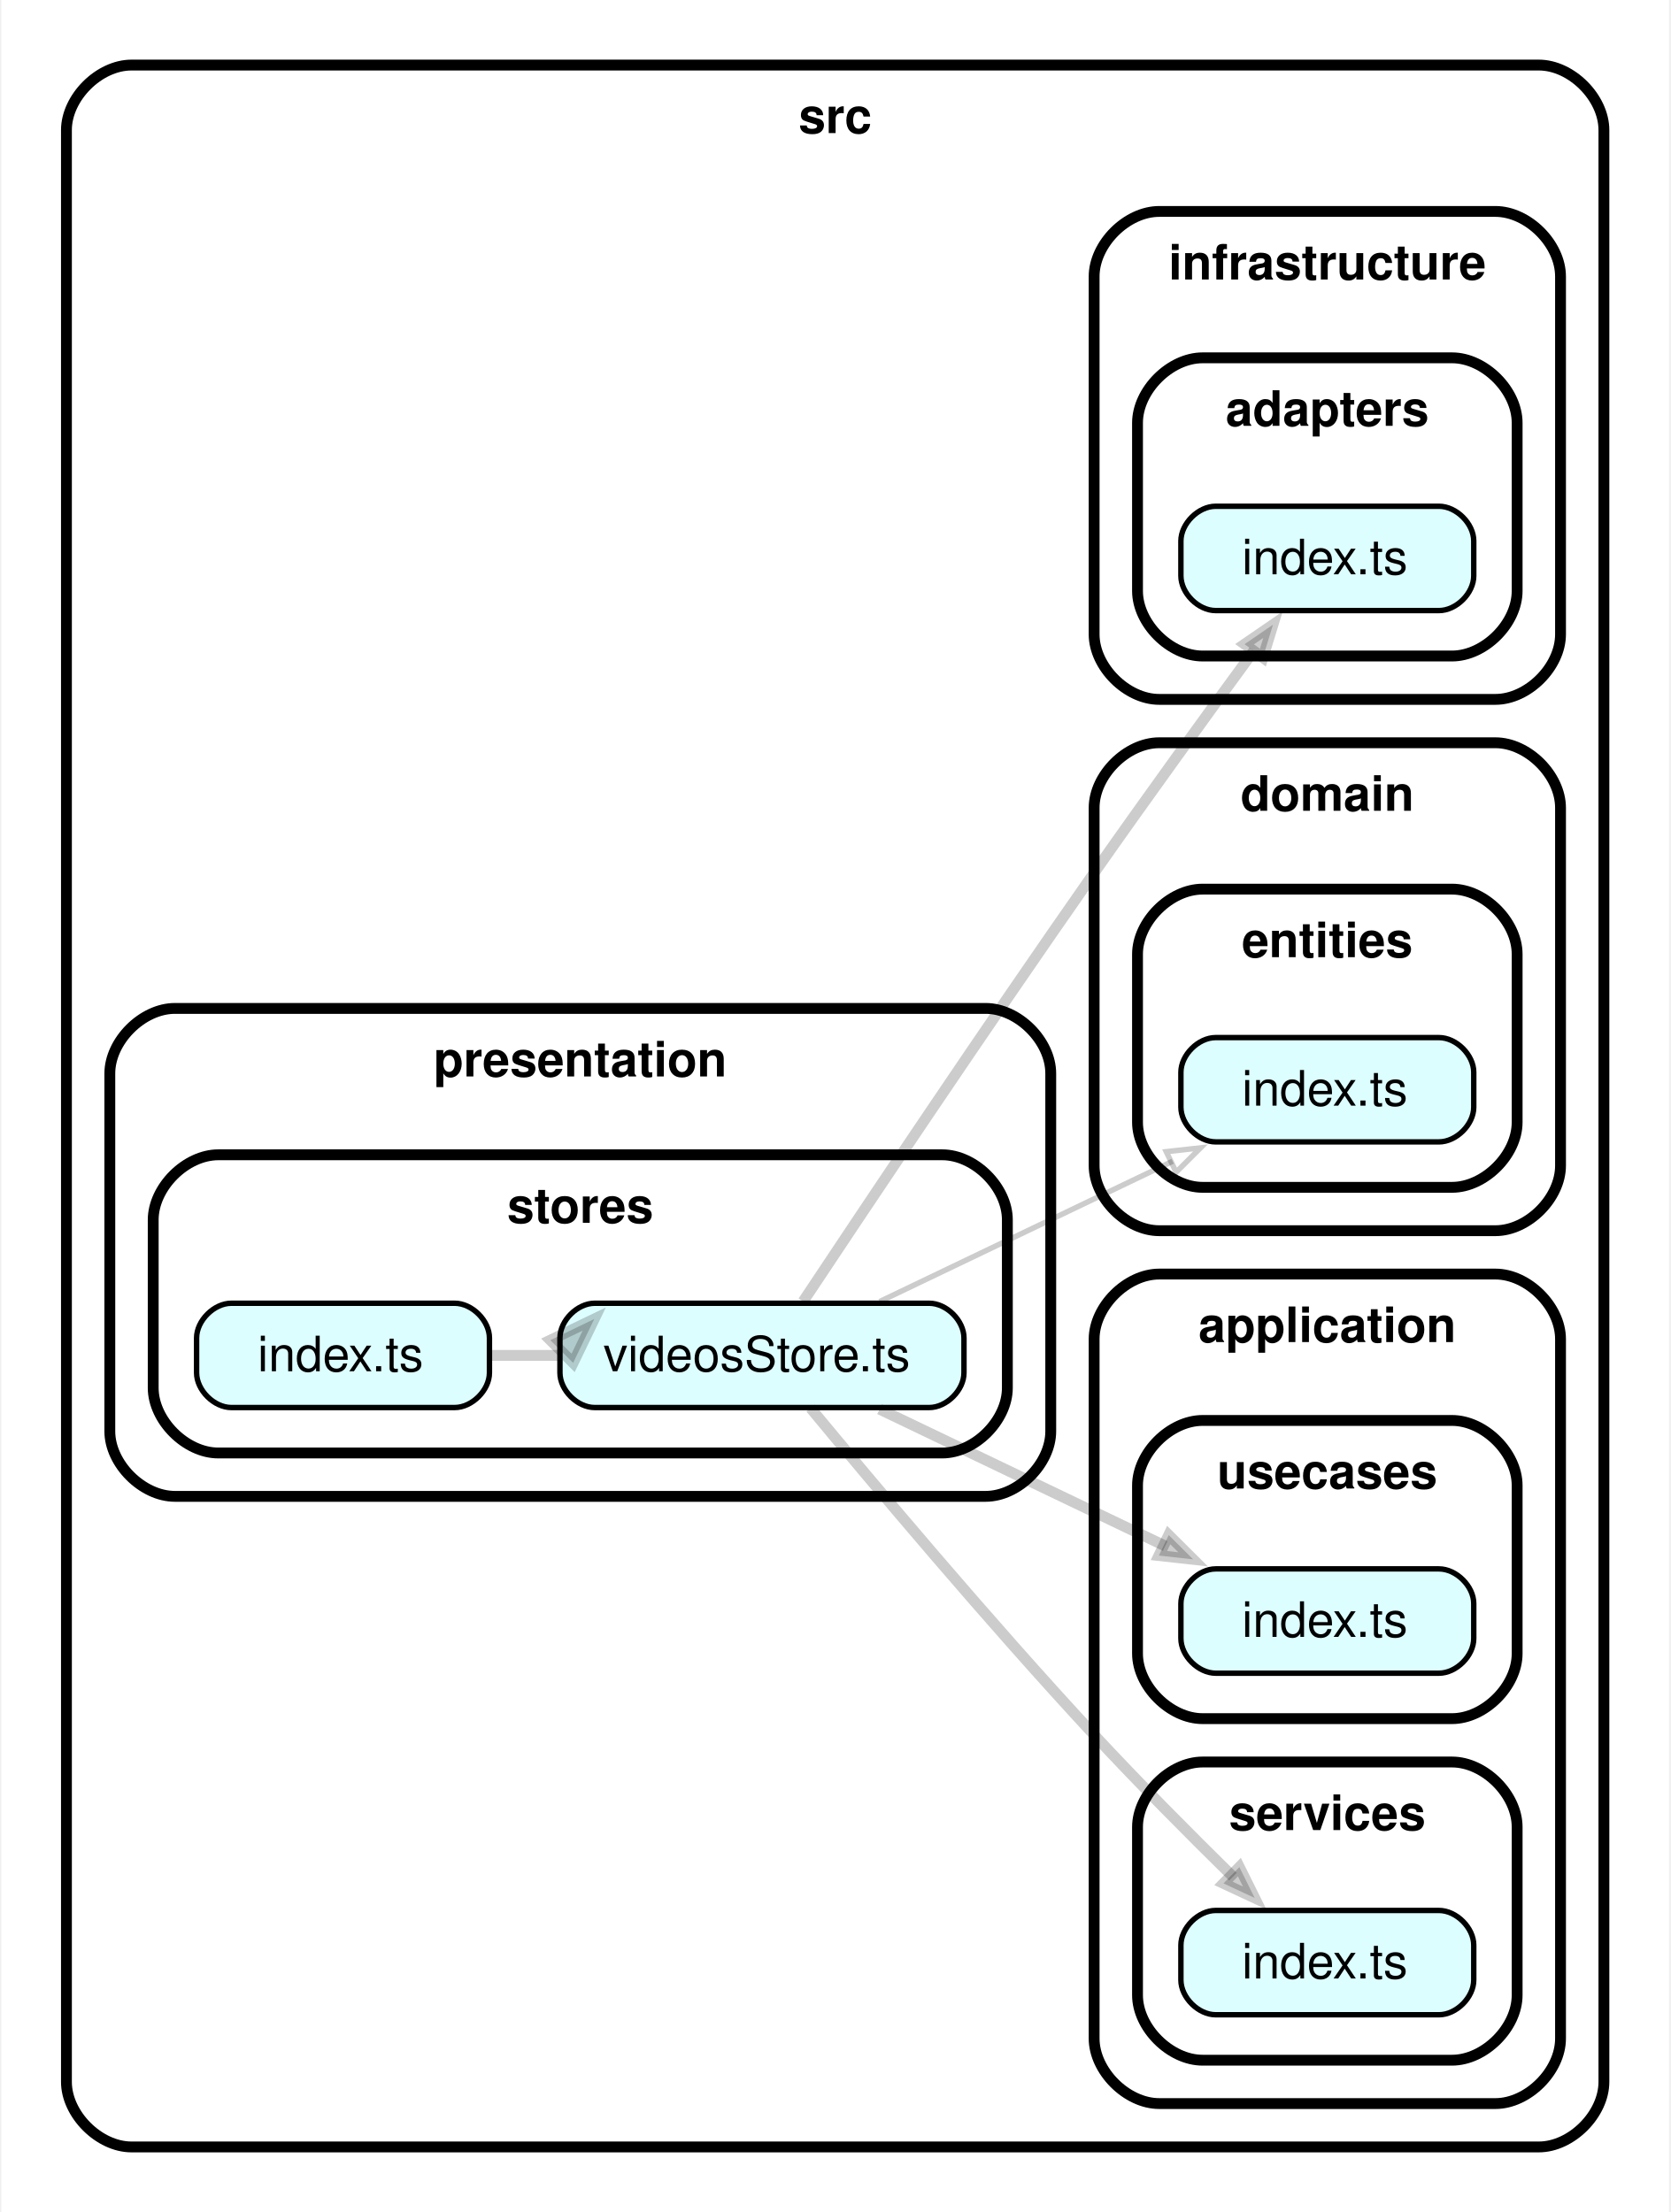
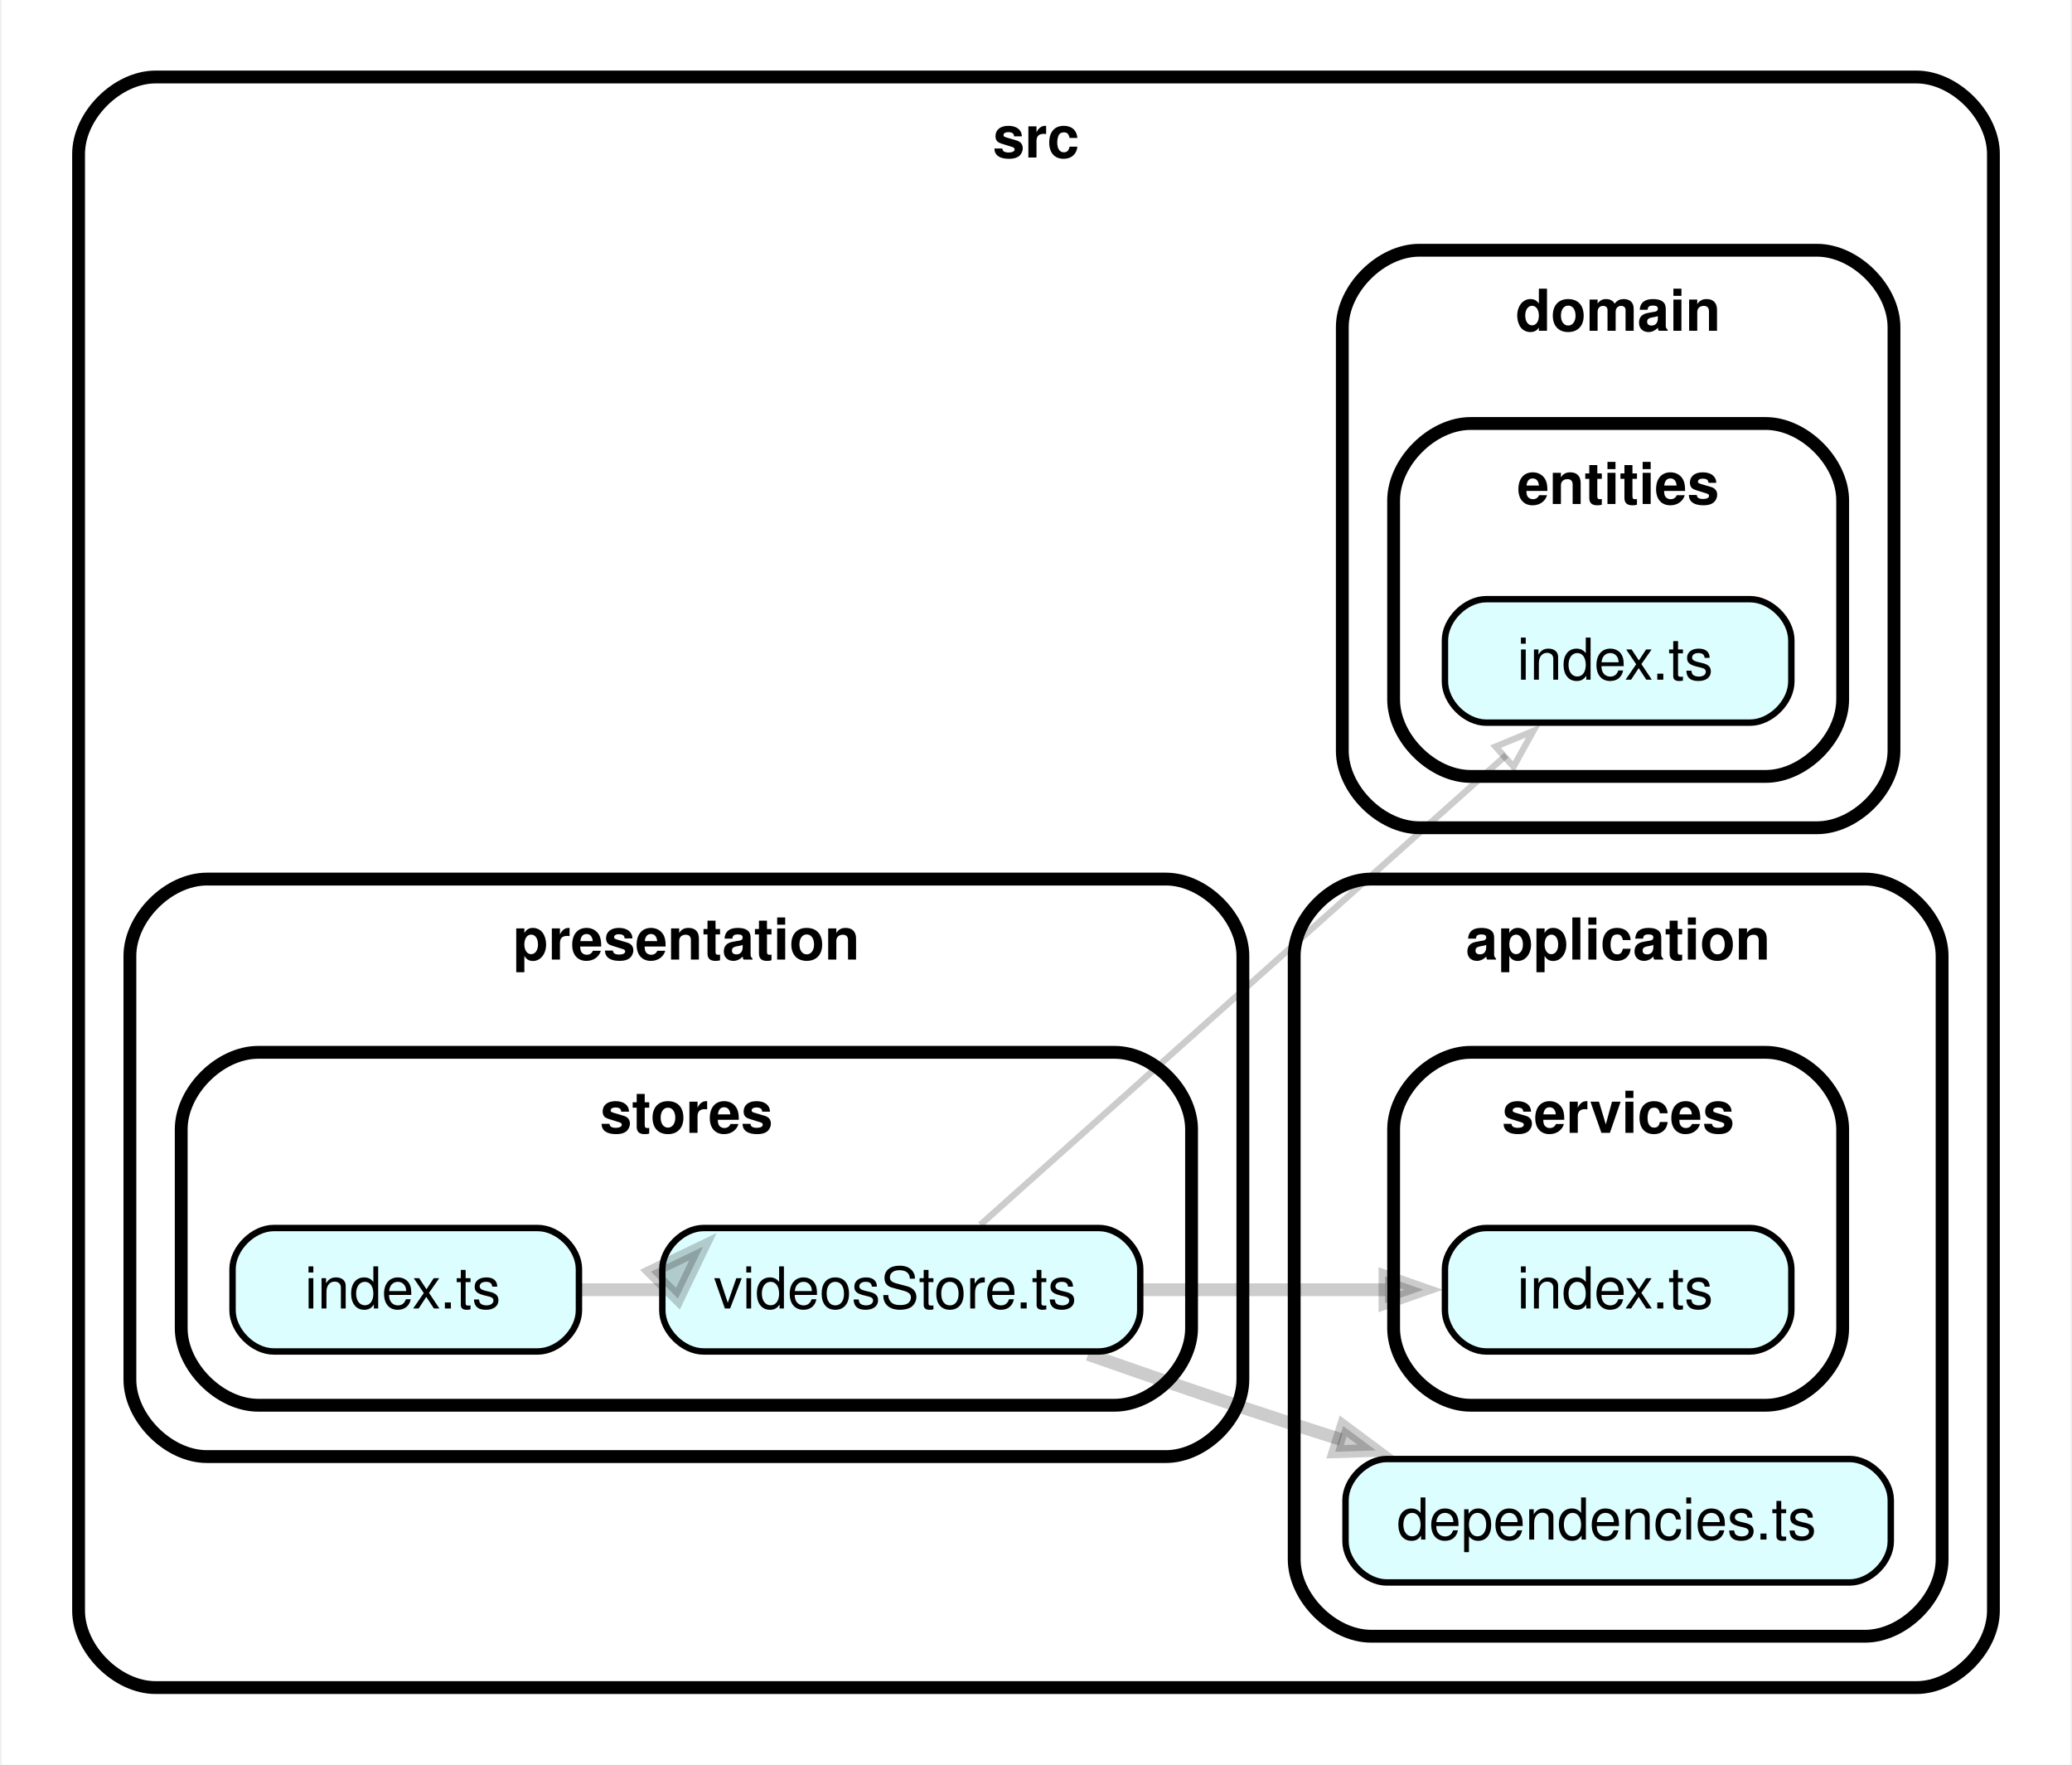
- <svg xmlns="http://www.w3.org/2000/svg" xmlns:xlink="http://www.w3.org/1999/xlink" width="308pt" height="408pt" viewBox="0.00 0.00 307.50 408.00">
-   <g id="graph0" class="graph" transform="scale(1 1) rotate(0) translate(4 404)">
-     <polygon fill="white" stroke="none" points="-4,4 -4,-404 303.5,-404 303.5,4 -4,4" />
+ <svg xmlns="http://www.w3.org/2000/svg" xmlns:xlink="http://www.w3.org/1999/xlink" width="323pt" height="275pt" viewBox="0.00 0.00 322.50 275.00">
+   <g id="graph0" class="graph" transform="scale(1 1) rotate(0) translate(4 271)">
+     <polygon fill="white" stroke="none" points="-4,4 -4,-271 318.5,-271 318.5,4 -4,4" />
    <g id="clust1" class="cluster">
-       <path fill="#ffffff" stroke="black" stroke-width="2" d="M20,-8C20,-8 279.5,-8 279.5,-8 285.5,-8 291.5,-14 291.5,-20 291.5,-20 291.5,-380 291.5,-380 291.5,-386 285.5,-392 279.5,-392 279.5,-392 20,-392 20,-392 14,-392 8,-386 8,-380 8,-380 8,-20 8,-20 8,-14 14,-8 20,-8" />
-       <text text-anchor="middle" x="149.75" y="-379.45" font-family="Helvetica,sans-Serif" font-weight="bold" font-size="9.00">src</text>
+       <path fill="#ffffff" stroke="black" stroke-width="2" d="M20,-8C20,-8 294.5,-8 294.5,-8 300.5,-8 306.5,-14 306.5,-20 306.5,-20 306.5,-247 306.5,-247 306.5,-253 300.5,-259 294.5,-259 294.5,-259 20,-259 20,-259 14,-259 8,-253 8,-247 8,-247 8,-20 8,-20 8,-14 14,-8 20,-8" />
+       <text text-anchor="middle" x="157.25" y="-246.45" font-family="Helvetica,sans-Serif" font-weight="bold" font-size="9.00">src</text>
    </g>
    <g id="clust2" class="cluster">
-       <path fill="#ffffff" stroke="black" stroke-width="2" d="M209.5,-16C209.5,-16 271.5,-16 271.5,-16 277.5,-16 283.5,-22 283.5,-28 283.5,-28 283.5,-157 283.5,-157 283.5,-163 277.5,-169 271.5,-169 271.5,-169 209.5,-169 209.5,-169 203.5,-169 197.5,-163 197.5,-157 197.5,-157 197.5,-28 197.5,-28 197.5,-22 203.5,-16 209.5,-16" />
-       <text text-anchor="middle" x="240.5" y="-156.45" font-family="Helvetica,sans-Serif" font-weight="bold" font-size="9.00">application</text>
+       <path fill="#ffffff" stroke="black" stroke-width="2" d="M209.5,-16C209.5,-16 286.5,-16 286.5,-16 292.5,-16 298.5,-22 298.5,-28 298.5,-28 298.5,-122 298.5,-122 298.5,-128 292.5,-134 286.5,-134 286.5,-134 209.5,-134 209.5,-134 203.5,-134 197.5,-128 197.5,-122 197.5,-122 197.5,-28 197.5,-28 197.5,-22 203.5,-16 209.5,-16" />
+       <text text-anchor="middle" x="248" y="-121.45" font-family="Helvetica,sans-Serif" font-weight="bold" font-size="9.00">application</text>
+     </g>
+     <g id="clust3" class="cluster">
+       <path fill="#ffffff" stroke="black" stroke-width="2" d="M225,-52C225,-52 271,-52 271,-52 277,-52 283,-58 283,-64 283,-64 283,-95 283,-95 283,-101 277,-107 271,-107 271,-107 225,-107 225,-107 219,-107 213,-101 213,-95 213,-95 213,-64 213,-64 213,-58 219,-52 225,-52" />
+       <text text-anchor="middle" x="248" y="-94.45" font-family="Helvetica,sans-Serif" font-weight="bold" font-size="9.00">services</text>
    </g>
    <g id="clust4" class="cluster">
-       <path fill="#ffffff" stroke="black" stroke-width="2" d="M217.5,-87C217.5,-87 263.5,-87 263.5,-87 269.5,-87 275.5,-93 275.5,-99 275.5,-99 275.5,-130 275.5,-130 275.5,-136 269.5,-142 263.5,-142 263.5,-142 217.5,-142 217.5,-142 211.5,-142 205.5,-136 205.5,-130 205.5,-130 205.5,-99 205.5,-99 205.5,-93 211.5,-87 217.5,-87" />
-       <text text-anchor="middle" x="240.5" y="-129.45" font-family="Helvetica,sans-Serif" font-weight="bold" font-size="9.00">usecases</text>
-     </g>
-     <g id="clust3" class="cluster">
-       <path fill="#ffffff" stroke="black" stroke-width="2" d="M217.5,-24C217.5,-24 263.5,-24 263.5,-24 269.5,-24 275.5,-30 275.5,-36 275.5,-36 275.5,-67 275.5,-67 275.5,-73 269.5,-79 263.5,-79 263.5,-79 217.5,-79 217.5,-79 211.5,-79 205.5,-73 205.5,-67 205.5,-67 205.5,-36 205.5,-36 205.5,-30 211.5,-24 217.5,-24" />
-       <text text-anchor="middle" x="240.5" y="-66.45" font-family="Helvetica,sans-Serif" font-weight="bold" font-size="9.00">services</text>
+       <path fill="#ffffff" stroke="black" stroke-width="2" d="M217,-142C217,-142 279,-142 279,-142 285,-142 291,-148 291,-154 291,-154 291,-220 291,-220 291,-226 285,-232 279,-232 279,-232 217,-232 217,-232 211,-232 205,-226 205,-220 205,-220 205,-154 205,-154 205,-148 211,-142 217,-142" />
+       <text text-anchor="middle" x="248" y="-219.45" font-family="Helvetica,sans-Serif" font-weight="bold" font-size="9.00">domain</text>
    </g>
    <g id="clust5" class="cluster">
-       <path fill="#ffffff" stroke="black" stroke-width="2" d="M209.5,-177C209.5,-177 271.5,-177 271.5,-177 277.5,-177 283.5,-183 283.5,-189 283.5,-189 283.5,-255 283.5,-255 283.5,-261 277.5,-267 271.5,-267 271.5,-267 209.5,-267 209.5,-267 203.5,-267 197.5,-261 197.5,-255 197.5,-255 197.5,-189 197.5,-189 197.5,-183 203.5,-177 209.5,-177" />
-       <text text-anchor="middle" x="240.5" y="-254.45" font-family="Helvetica,sans-Serif" font-weight="bold" font-size="9.00">domain</text>
+       <path fill="#ffffff" stroke="black" stroke-width="2" d="M225,-150C225,-150 271,-150 271,-150 277,-150 283,-156 283,-162 283,-162 283,-193 283,-193 283,-199 277,-205 271,-205 271,-205 225,-205 225,-205 219,-205 213,-199 213,-193 213,-193 213,-162 213,-162 213,-156 219,-150 225,-150" />
+       <text text-anchor="middle" x="248" y="-192.45" font-family="Helvetica,sans-Serif" font-weight="bold" font-size="9.00">entities</text>
    </g>
    <g id="clust6" class="cluster">
-       <path fill="#ffffff" stroke="black" stroke-width="2" d="M217.5,-185C217.5,-185 263.5,-185 263.5,-185 269.5,-185 275.5,-191 275.5,-197 275.5,-197 275.5,-228 275.5,-228 275.5,-234 269.5,-240 263.5,-240 263.5,-240 217.5,-240 217.5,-240 211.5,-240 205.5,-234 205.5,-228 205.5,-228 205.5,-197 205.5,-197 205.5,-191 211.5,-185 217.5,-185" />
-       <text text-anchor="middle" x="240.5" y="-227.45" font-family="Helvetica,sans-Serif" font-weight="bold" font-size="9.00">entities</text>
+       <path fill="#ffffff" stroke="black" stroke-width="2" d="M28,-44C28,-44 177.5,-44 177.5,-44 183.5,-44 189.5,-50 189.5,-56 189.5,-56 189.5,-122 189.5,-122 189.5,-128 183.5,-134 177.5,-134 177.5,-134 28,-134 28,-134 22,-134 16,-128 16,-122 16,-122 16,-56 16,-56 16,-50 22,-44 28,-44" />
+       <text text-anchor="middle" x="102.75" y="-121.45" font-family="Helvetica,sans-Serif" font-weight="bold" font-size="9.00">presentation</text>
    </g>
    <g id="clust7" class="cluster">
-       <path fill="#ffffff" stroke="black" stroke-width="2" d="M209.5,-275C209.5,-275 271.5,-275 271.5,-275 277.5,-275 283.5,-281 283.5,-287 283.5,-287 283.5,-353 283.5,-353 283.5,-359 277.5,-365 271.5,-365 271.5,-365 209.5,-365 209.5,-365 203.5,-365 197.5,-359 197.5,-353 197.5,-353 197.5,-287 197.5,-287 197.5,-281 203.5,-275 209.5,-275" />
-       <text text-anchor="middle" x="240.5" y="-352.45" font-family="Helvetica,sans-Serif" font-weight="bold" font-size="9.00">infrastructure</text>
-     </g>
-     <g id="clust8" class="cluster">
-       <path fill="#ffffff" stroke="black" stroke-width="2" d="M217.5,-283C217.5,-283 263.5,-283 263.5,-283 269.5,-283 275.5,-289 275.5,-295 275.5,-295 275.5,-326 275.5,-326 275.5,-332 269.5,-338 263.5,-338 263.5,-338 217.5,-338 217.5,-338 211.5,-338 205.5,-332 205.5,-326 205.5,-326 205.5,-295 205.5,-295 205.5,-289 211.5,-283 217.5,-283" />
-       <text text-anchor="middle" x="240.5" y="-325.45" font-family="Helvetica,sans-Serif" font-weight="bold" font-size="9.00">adapters</text>
-     </g>
-     <g id="clust9" class="cluster">
-       <path fill="#ffffff" stroke="black" stroke-width="2" d="M28,-128C28,-128 177.5,-128 177.5,-128 183.5,-128 189.5,-134 189.5,-140 189.5,-140 189.5,-206 189.5,-206 189.5,-212 183.5,-218 177.5,-218 177.5,-218 28,-218 28,-218 22,-218 16,-212 16,-206 16,-206 16,-140 16,-140 16,-134 22,-128 28,-128" />
-       <text text-anchor="middle" x="102.75" y="-205.45" font-family="Helvetica,sans-Serif" font-weight="bold" font-size="9.00">presentation</text>
-     </g>
-     <g id="clust10" class="cluster">
-       <path fill="#ffffff" stroke="black" stroke-width="2" d="M36,-136C36,-136 169.5,-136 169.5,-136 175.5,-136 181.5,-142 181.5,-148 181.5,-148 181.5,-179 181.5,-179 181.5,-185 175.5,-191 169.5,-191 169.5,-191 36,-191 36,-191 30,-191 24,-185 24,-179 24,-179 24,-148 24,-148 24,-142 30,-136 36,-136" />
-       <text text-anchor="middle" x="102.75" y="-178.45" font-family="Helvetica,sans-Serif" font-weight="bold" font-size="9.00">stores</text>
+       <path fill="#ffffff" stroke="black" stroke-width="2" d="M36,-52C36,-52 169.5,-52 169.5,-52 175.5,-52 181.5,-58 181.5,-64 181.5,-64 181.5,-95 181.5,-95 181.5,-101 175.5,-107 169.5,-107 169.5,-107 36,-107 36,-107 30,-107 24,-101 24,-95 24,-95 24,-64 24,-64 24,-58 30,-52 36,-52" />
+       <text text-anchor="middle" x="102.75" y="-94.45" font-family="Helvetica,sans-Serif" font-weight="bold" font-size="9.00">stores</text>
    </g>
    <g id="node1" class="node">
      <g id="a_node1">
-         <a xlink:href="src/application/services/index.ts" xlink:title="index.ts">
-           <path fill="#ddfeff" stroke="black" d="M261.08,-51.62C261.08,-51.62 219.92,-51.62 219.92,-51.62 216.71,-51.62 213.5,-48.42 213.5,-45.21 213.5,-45.21 213.5,-38.79 213.5,-38.79 213.5,-35.58 216.71,-32.38 219.92,-32.38 219.92,-32.38 261.08,-32.38 261.08,-32.38 264.29,-32.38 267.5,-35.58 267.5,-38.79 267.5,-38.79 267.5,-45.21 267.5,-45.21 267.5,-48.42 264.29,-51.62 261.08,-51.62" />
-           <text text-anchor="start" x="224.75" y="-39.08" font-family="Helvetica,sans-Serif" font-size="9.00">index.ts</text>
+         <a xlink:href="src/application/dependencies.ts" xlink:title="dependencies.ts">
+           <path fill="#ddfeff" stroke="black" d="M284.08,-43.62C284.08,-43.62 211.92,-43.62 211.92,-43.62 208.71,-43.62 205.5,-40.42 205.5,-37.21 205.5,-37.21 205.5,-30.79 205.5,-30.79 205.5,-27.58 208.71,-24.38 211.92,-24.38 211.92,-24.38 284.08,-24.38 284.08,-24.38 287.29,-24.38 290.5,-27.58 290.5,-30.79 290.5,-30.79 290.5,-37.21 290.5,-37.21 290.5,-40.42 287.29,-43.62 284.08,-43.62" />
+           <text text-anchor="start" x="213.5" y="-31.07" font-family="Helvetica,sans-Serif" font-size="9.00">dependencies.ts</text>
        </a>
      </g>
    </g>
    <g id="node2" class="node">
      <g id="a_node2">
-         <a xlink:href="src/application/usecases/index.ts" xlink:title="index.ts">
-           <path fill="#ddfeff" stroke="black" d="M261.08,-114.62C261.08,-114.62 219.92,-114.62 219.92,-114.62 216.71,-114.62 213.5,-111.42 213.5,-108.21 213.5,-108.21 213.5,-101.79 213.5,-101.79 213.5,-98.58 216.71,-95.38 219.92,-95.38 219.92,-95.38 261.08,-95.38 261.08,-95.38 264.29,-95.38 267.5,-98.58 267.5,-101.79 267.5,-101.79 267.5,-108.21 267.5,-108.21 267.5,-111.42 264.29,-114.62 261.08,-114.62" />
-           <text text-anchor="start" x="224.75" y="-102.08" font-family="Helvetica,sans-Serif" font-size="9.00">index.ts</text>
+         <a xlink:href="src/application/services/index.ts" xlink:title="index.ts">
+           <path fill="#ddfeff" stroke="black" d="M268.58,-79.62C268.58,-79.62 227.42,-79.62 227.42,-79.62 224.21,-79.62 221,-76.42 221,-73.21 221,-73.21 221,-66.79 221,-66.79 221,-63.58 224.21,-60.38 227.42,-60.38 227.42,-60.38 268.58,-60.38 268.58,-60.38 271.79,-60.38 275,-63.58 275,-66.79 275,-66.79 275,-73.21 275,-73.21 275,-76.42 271.79,-79.62 268.58,-79.62" />
+           <text text-anchor="start" x="232.25" y="-67.08" font-family="Helvetica,sans-Serif" font-size="9.00">index.ts</text>
        </a>
      </g>
    </g>
    <g id="node3" class="node">
      <g id="a_node3">
        <a xlink:href="src/domain/entities/index.ts" xlink:title="index.ts">
-           <path fill="#ddfeff" stroke="black" d="M261.08,-212.62C261.08,-212.62 219.92,-212.62 219.92,-212.62 216.71,-212.62 213.5,-209.42 213.5,-206.21 213.5,-206.21 213.5,-199.79 213.5,-199.79 213.5,-196.58 216.71,-193.38 219.92,-193.38 219.92,-193.38 261.08,-193.38 261.08,-193.38 264.29,-193.38 267.5,-196.58 267.5,-199.79 267.5,-199.79 267.5,-206.21 267.5,-206.21 267.5,-209.42 264.29,-212.62 261.08,-212.62" />
-           <text text-anchor="start" x="224.75" y="-200.07" font-family="Helvetica,sans-Serif" font-size="9.00">index.ts</text>
+           <path fill="#ddfeff" stroke="black" d="M268.58,-177.62C268.58,-177.62 227.42,-177.62 227.42,-177.62 224.21,-177.62 221,-174.42 221,-171.21 221,-171.21 221,-164.79 221,-164.79 221,-161.58 224.21,-158.38 227.42,-158.38 227.42,-158.38 268.58,-158.38 268.58,-158.38 271.79,-158.38 275,-161.58 275,-164.79 275,-164.79 275,-171.21 275,-171.21 275,-174.42 271.79,-177.62 268.58,-177.62" />
+           <text text-anchor="start" x="232.25" y="-165.07" font-family="Helvetica,sans-Serif" font-size="9.00">index.ts</text>
        </a>
      </g>
    </g>
    <g id="node4" class="node">
      <g id="a_node4">
-         <a xlink:href="src/infrastructure/adapters/index.ts" xlink:title="index.ts">
-           <path fill="#ddfeff" stroke="black" d="M261.08,-310.62C261.08,-310.62 219.92,-310.62 219.92,-310.62 216.71,-310.62 213.5,-307.42 213.5,-304.21 213.5,-304.21 213.5,-297.79 213.5,-297.79 213.5,-294.58 216.71,-291.38 219.92,-291.38 219.92,-291.38 261.08,-291.38 261.08,-291.38 264.29,-291.38 267.5,-294.58 267.5,-297.79 267.5,-297.79 267.5,-304.21 267.5,-304.21 267.5,-307.42 264.29,-310.62 261.08,-310.62" />
-           <text text-anchor="start" x="224.75" y="-298.07" font-family="Helvetica,sans-Serif" font-size="9.00">index.ts</text>
+         <a xlink:href="src/presentation/stores/index.ts" xlink:title="index.ts">
+           <path fill="#ddfeff" stroke="black" d="M79.58,-79.62C79.58,-79.62 38.42,-79.62 38.42,-79.62 35.21,-79.62 32,-76.42 32,-73.21 32,-73.21 32,-66.79 32,-66.79 32,-63.58 35.21,-60.38 38.42,-60.38 38.42,-60.38 79.58,-60.38 79.58,-60.38 82.79,-60.38 86,-63.58 86,-66.79 86,-66.79 86,-73.21 86,-73.21 86,-76.42 82.79,-79.62 79.58,-79.62" />
+           <text text-anchor="start" x="43.25" y="-67.08" font-family="Helvetica,sans-Serif" font-size="9.00">index.ts</text>
        </a>
      </g>
    </g>
    <g id="node5" class="node">
      <g id="a_node5">
-         <a xlink:href="src/presentation/stores/index.ts" xlink:title="index.ts">
-           <path fill="#ddfeff" stroke="black" d="M79.58,-163.62C79.58,-163.62 38.42,-163.62 38.42,-163.62 35.21,-163.62 32,-160.42 32,-157.21 32,-157.21 32,-150.79 32,-150.79 32,-147.58 35.21,-144.38 38.42,-144.38 38.42,-144.38 79.58,-144.38 79.58,-144.38 82.79,-144.38 86,-147.58 86,-150.79 86,-150.79 86,-157.21 86,-157.21 86,-160.42 82.79,-163.62 79.58,-163.62" />
-           <text text-anchor="start" x="43.25" y="-151.07" font-family="Helvetica,sans-Serif" font-size="9.00">index.ts</text>
-         </a>
-       </g>
-     </g>
-     <g id="node6" class="node">
-       <g id="a_node6">
        <a xlink:href="src/presentation/stores/videosStore.ts" xlink:title="videosStore.ts">
-           <path fill="#ddfeff" stroke="black" d="M167.08,-163.62C167.08,-163.62 105.42,-163.62 105.42,-163.62 102.21,-163.62 99,-160.42 99,-157.21 99,-157.21 99,-150.79 99,-150.79 99,-147.58 102.21,-144.38 105.42,-144.38 105.42,-144.38 167.08,-144.38 167.08,-144.38 170.29,-144.38 173.5,-147.58 173.5,-150.79 173.5,-150.79 173.5,-157.21 173.5,-157.21 173.5,-160.42 170.29,-163.62 167.08,-163.62" />
-           <text text-anchor="start" x="107" y="-151.07" font-family="Helvetica,sans-Serif" font-size="9.00">videosStore.ts</text>
+           <path fill="#ddfeff" stroke="black" d="M167.08,-79.62C167.08,-79.62 105.42,-79.62 105.42,-79.62 102.21,-79.62 99,-76.42 99,-73.21 99,-73.21 99,-66.79 99,-66.79 99,-63.58 102.21,-60.38 105.42,-60.38 105.42,-60.38 167.08,-60.38 167.08,-60.38 170.29,-60.38 173.5,-63.58 173.5,-66.79 173.5,-66.79 173.5,-73.21 173.5,-73.21 173.5,-76.42 170.29,-79.62 167.08,-79.62" />
+           <text text-anchor="start" x="107" y="-67.08" font-family="Helvetica,sans-Serif" font-size="9.00">videosStore.ts</text>
        </a>
      </g>
    </g>
    <g id="edge1" class="edge">
-       <path fill="none" stroke="#000000" stroke-width="2" stroke-opacity="0.2" d="M86.32,-154C90.3,-154 94.47,-154 98.63,-154" />
-       <polygon fill="#000000" fill-opacity="0.2" stroke="#000000" stroke-width="2" stroke-opacity="0.2" points="101.43,-152.61 105.33,-160.71 97.23,-156.81 101.43,-152.61" />
+       <path fill="none" stroke="#000000" stroke-width="2" stroke-opacity="0.2" d="M86.32,-70C90.3,-70 94.47,-70 98.63,-70" />
+       <polygon fill="#000000" fill-opacity="0.2" stroke="#000000" stroke-width="2" stroke-opacity="0.2" points="101.43,-68.61 105.33,-76.71 97.23,-72.81 101.43,-68.61" />
    </g>
    <g id="edge2" class="edge">
-       <path fill="none" stroke="#000000" stroke-width="2" stroke-opacity="0.2" d="M145.21,-144.29C156.54,-130.59 178.09,-104.92 197.5,-84 205.72,-75.14 215.22,-65.59 223.1,-57.84" />
-       <polygon fill="#000000" fill-opacity="0.2" stroke="#000000" stroke-width="2" stroke-opacity="0.2" points="224.28,-59.62 227.11,-53.92 221.35,-56.61 224.28,-59.62" />
+       <path fill="none" stroke="#000000" stroke-width="2" stroke-opacity="0.2" d="M165.37,-59.93C175.47,-56.38 186.97,-52.43 197.5,-49 199.86,-48.23 202.29,-47.45 204.74,-46.68" />
+       <polygon fill="#000000" fill-opacity="0.2" stroke="#000000" stroke-width="2" stroke-opacity="0.2" points="205.13,-48.76 210.24,-44.96 203.88,-44.75 205.13,-48.76" />
    </g>
    <g id="edge3" class="edge">
-       <path fill="none" stroke="#000000" stroke-width="2" stroke-opacity="0.2" d="M157.94,-144.08C173.09,-136.83 193.83,-126.88 210.61,-118.84" />
-       <polygon fill="#000000" fill-opacity="0.2" stroke="#000000" stroke-width="2" stroke-opacity="0.2" points="211.25,-120.86 215.76,-116.38 209.44,-117.08 211.25,-120.86" />
+       <path fill="none" stroke="#000000" stroke-width="2" stroke-opacity="0.2" d="M173.8,-70C186.02,-70 199.61,-70 211.74,-70" />
+       <polygon fill="#000000" fill-opacity="0.2" stroke="#000000" stroke-width="2" stroke-opacity="0.2" points="211.65,-72.1 217.65,-70 211.65,-67.9 211.65,-72.1" />
    </g>
    <g id="edge4" class="edge">
-       <path fill="none" stroke="#000000" stroke-opacity="0.2" d="M157.94,-163.92C173.5,-171.37 194.97,-181.66 211.98,-189.81" />
-       <polygon fill="none" stroke="#000000" stroke-opacity="0.2" points="210.8,-191.58 217.12,-192.28 212.62,-187.79 210.8,-191.58" />
-     </g>
-     <g id="edge5" class="edge">
-       <path fill="none" stroke="#000000" stroke-width="2" stroke-opacity="0.2" d="M143.84,-163.95C154.81,-180.47 177.59,-214.57 197.5,-243 207.23,-256.9 218.53,-272.47 226.95,-283.97" />
-       <polygon fill="#000000" fill-opacity="0.2" stroke="#000000" stroke-width="2" stroke-opacity="0.2" points="225.24,-285.18 230.48,-288.78 228.62,-282.7 225.24,-285.18" />
+       <path fill="none" stroke="#000000" stroke-opacity="0.2" d="M148.58,-80.12C168.07,-97.52 208.01,-133.18 230.56,-153.32" />
+       <polygon fill="none" stroke="#000000" stroke-opacity="0.2" points="228.89,-154.64 234.76,-157.07 231.69,-151.51 228.89,-154.64" />
    </g>
  </g>
</svg>
